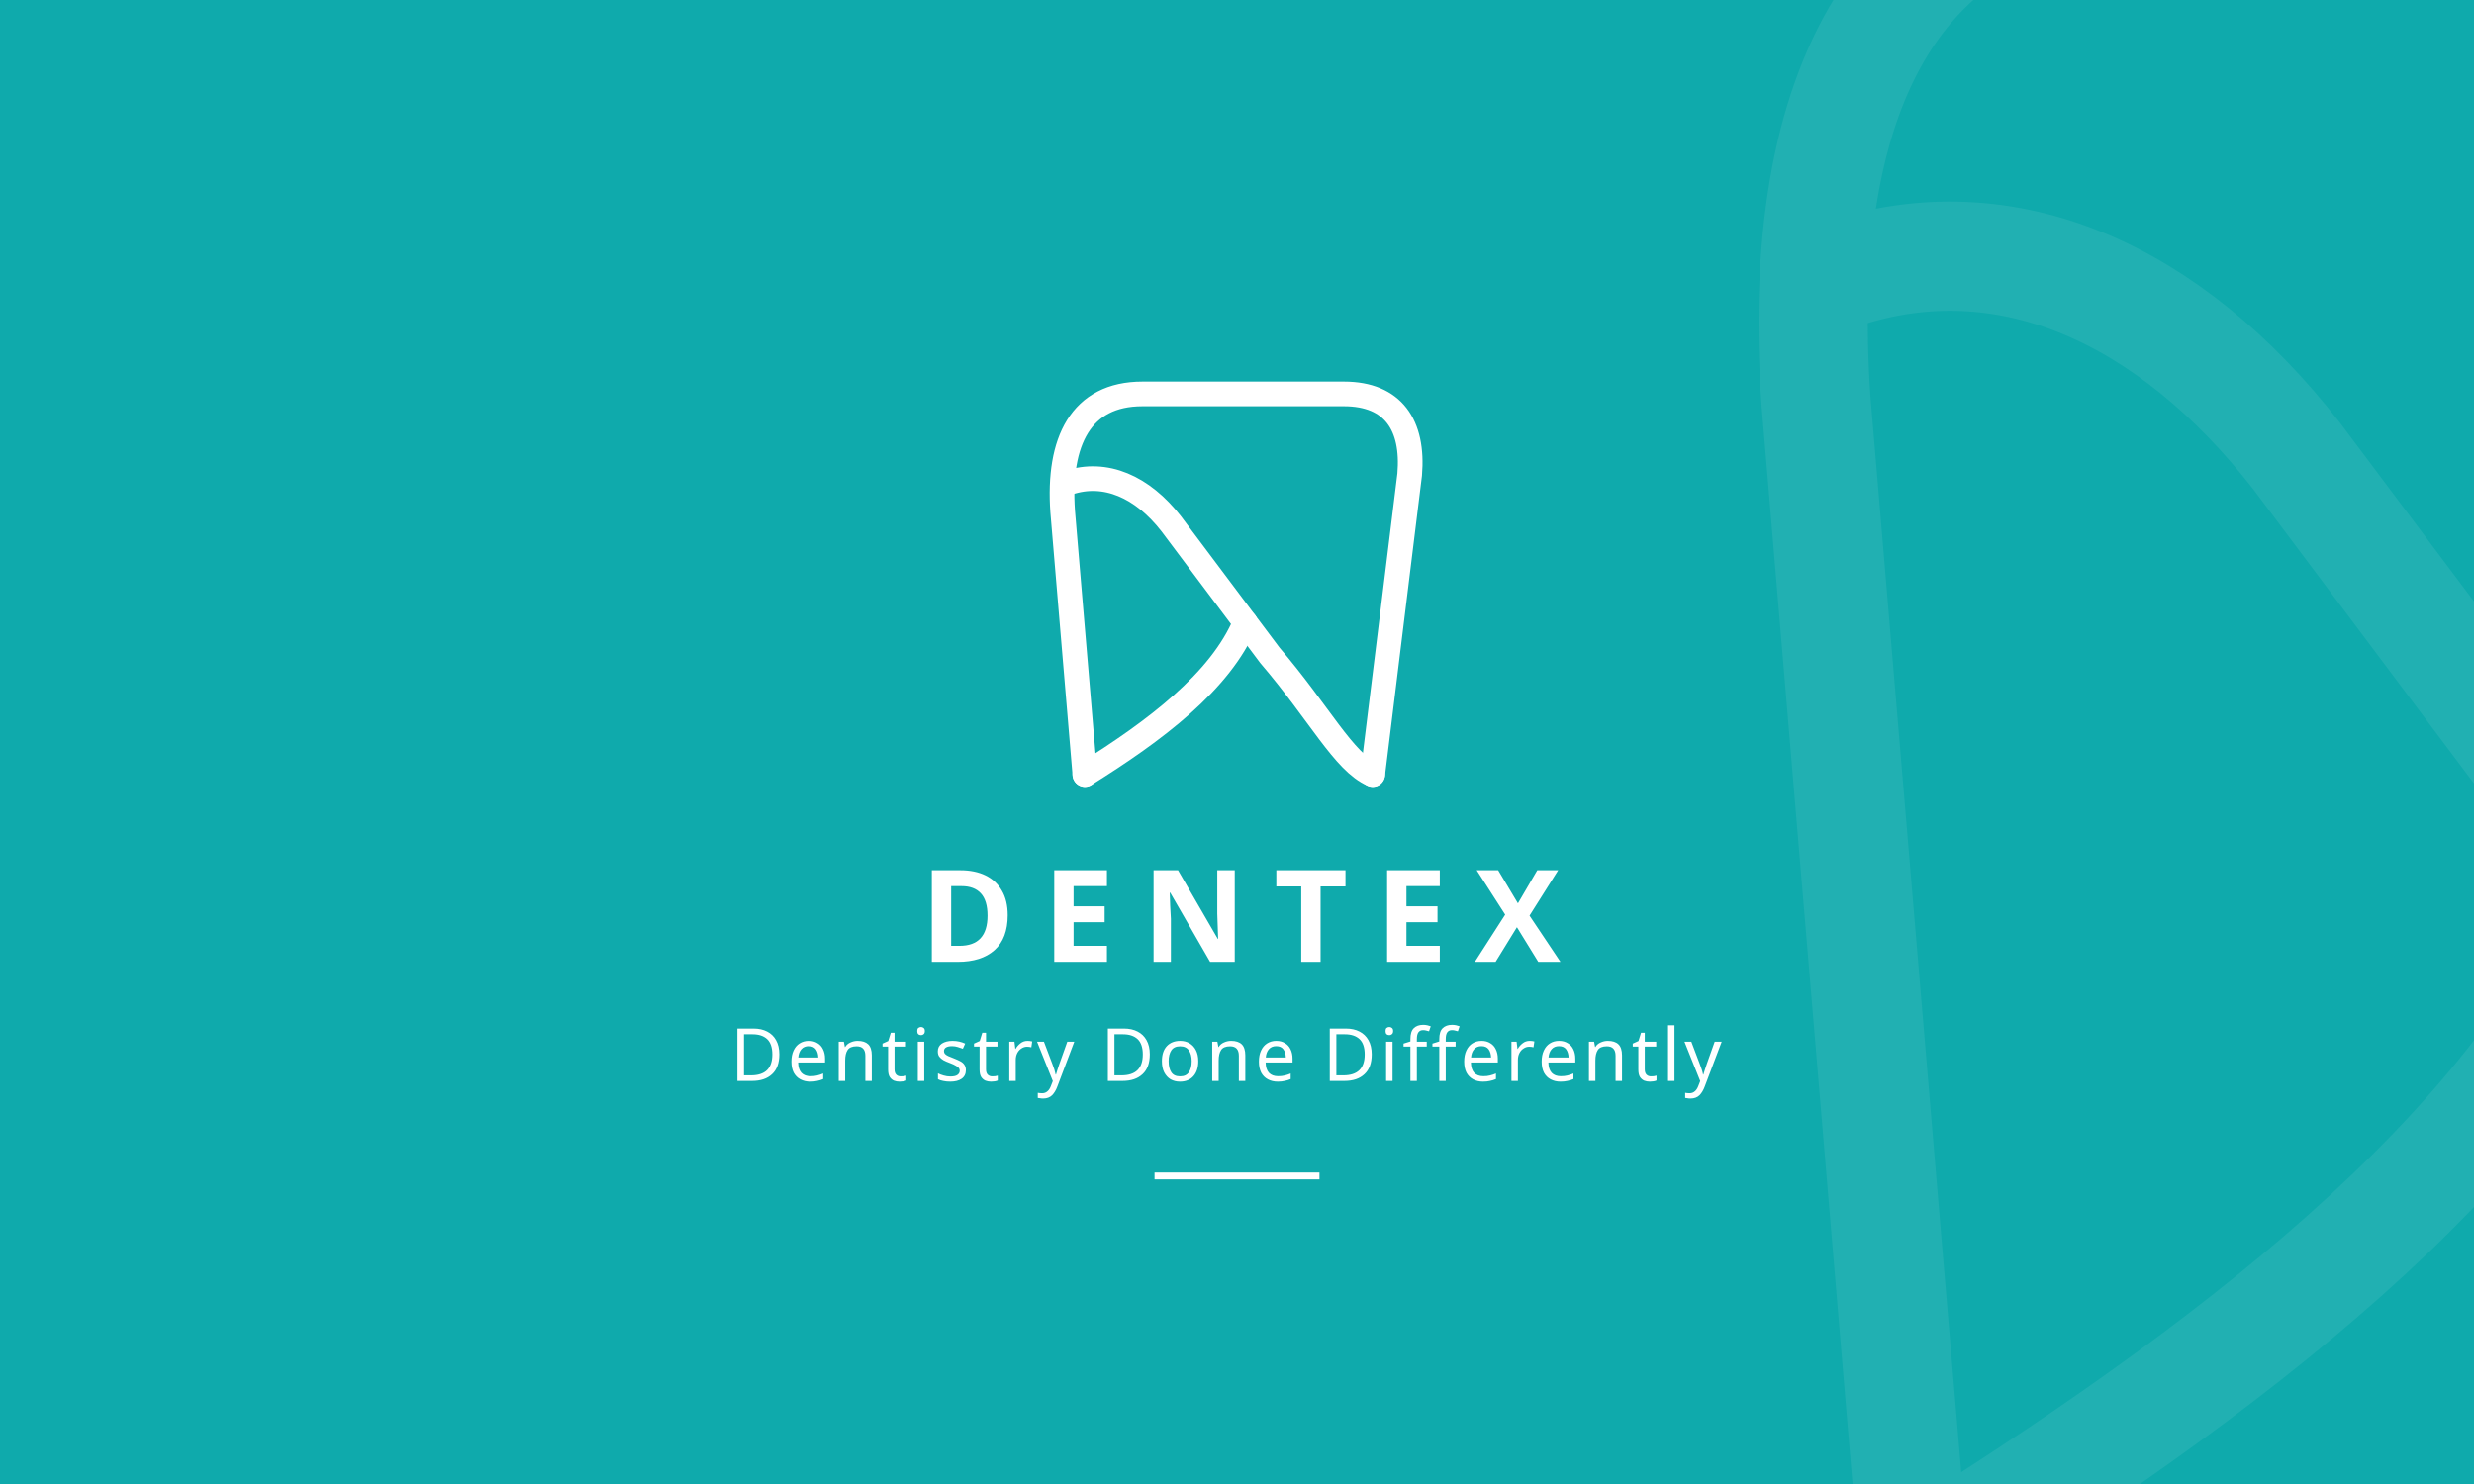
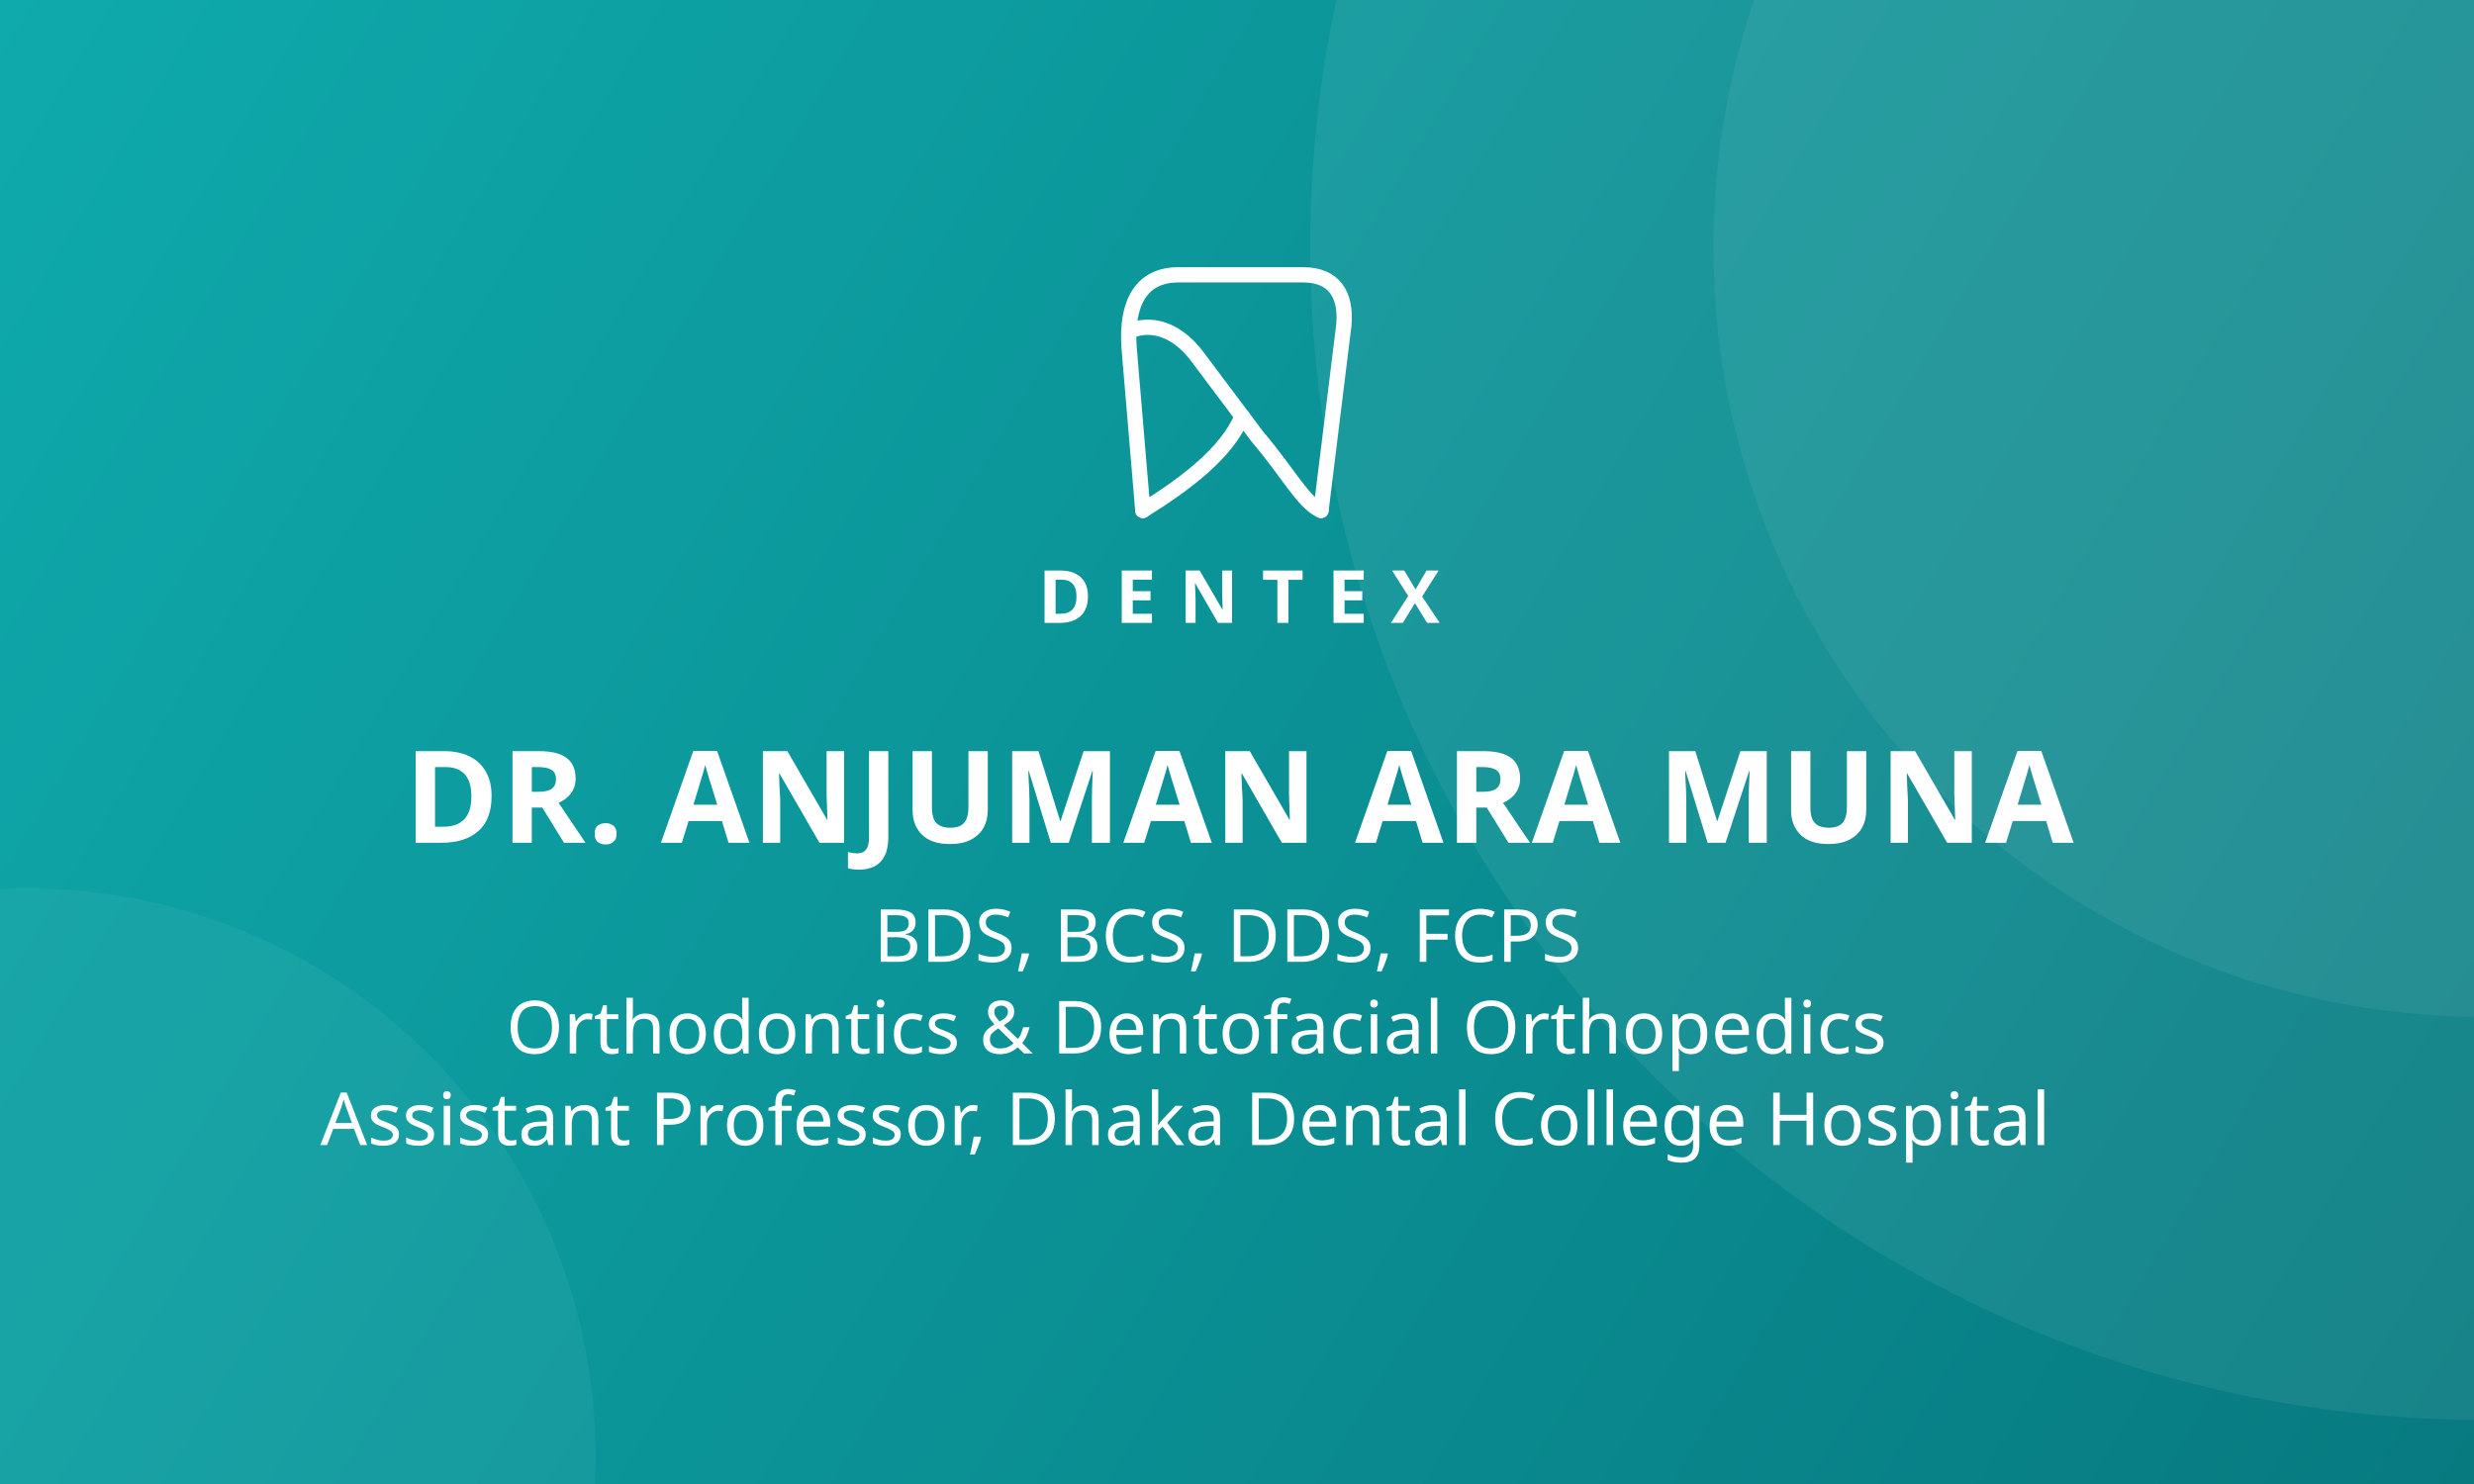
<svg xmlns="http://www.w3.org/2000/svg" width="270pt" height="162pt" viewBox="-9 -9 270 162">
  <defs>
    <clipPath id="bleed">
      <rect x="-9" y="-9" width="270" height="162" />
    </clipPath>
  </defs>
  <g clip-path="url(#bleed)">
-     <rect id="BG Teal (full bleed)" x="-9" y="-9" width="270" height="162" rx="0" fill="#0FAAAC" />
-     <g id="Watermark tooth" fill="none" stroke="#21B0B2" stroke-width="11.923" stroke-linecap="round" stroke-linejoin="round">
-       <path d="M 199.923 162.013 L 189.192 34.833 C 186.808 1.051 197.936 -22 227.744 -22 L 325.115 -22 C 348.962 -22 358.897 -6.897 356.91 16.949 L 339.026 162.013" />
-       <path d="M 339.026 162.013 C 325.115 156.051 313.192 132.205 289.346 104.385 L 241.654 40.795 C 227.744 22.91 209.859 14.962 191.974 20.923" />
-       <path d="M 277.423 88.487 C 265.5 117.103 233.705 140.949 199.923 162.013" />
+     <linearGradient id="g3378" gradientUnits="userSpaceOnUse" x1="-9" y1="-9" x2="261" y2="153">
+       <stop offset="0" stop-color="#0FAAAC" />
+       <stop offset="1" stop-color="#077A80" />
+     </linearGradient>
+     <rect id="BG Teal gradient (full bleed)" x="-9" y="-9" width="270" height="162" fill="url(#g3378)" />
+     <circle id="Soft circle large" cx="262" cy="18" r="128" fill="#FFFFFF" fill-opacity="0.07" />
+     <circle id="Soft circle small" cx="262" cy="18" r="84" fill="#FFFFFF" fill-opacity="0.06" />
+     <circle id="Soft circle corner" cx="-6" cy="150" r="62" fill="#FFFFFF" fill-opacity="0.05" />
+     <g id="Logo mark" fill="none" stroke="#FFFFFF" stroke-width="1.667" stroke-linecap="round" stroke-linejoin="round">
+       <path d="M 115.722 46.722 L 114.222 28.944 C 113.889 24.222 115.444 21 119.611 21 L 133.222 21 C 136.556 21 137.944 23.111 137.667 26.444 L 135.167 46.722" />
+       <path d="M 135.167 46.722 C 133.222 45.889 131.556 42.556 128.222 38.667 L 121.556 29.778 C 119.611 27.278 117.111 26.167 114.611 27" />
+       <path d="M 126.556 36.444 C 124.889 40.444 120.444 43.778 115.722 46.722" />
    </g>
-     <g id="Logo mark" fill="none" stroke="#FFFFFF" stroke-width="2.692" stroke-linecap="round" stroke-linejoin="round">
-       <path d="M 109.397 75.551 L 106.974 46.833 C 106.436 39.205 108.949 34 115.679 34 L 137.667 34 C 143.051 34 145.295 37.41 144.846 42.795 L 140.808 75.551" />
-       <path d="M 140.808 75.551 C 137.667 74.205 134.974 68.821 129.59 62.538 L 118.821 48.179 C 115.679 44.141 111.641 42.346 107.603 43.692" />
-       <path d="M 126.897 58.949 C 124.205 65.41 117.026 70.795 109.397 75.551" />
-     </g>
-     <text id="Wordmark" x="91.431" y="96" font-family="Poppins" font-weight="700" font-size="14" letter-spacing="3" fill="#FFFFFF">DENTEX</text>
-     <text id="Tagline" x="70.692" y="109" font-family="Poppins" font-weight="400" font-size="8" letter-spacing="0.4" fill="#FFFFFF">Dentistry Done Differently</text>
-     <rect id="Accent rule" x="117.0" y="119" width="18" height="0.75" rx="0" fill="#FFFFFF" />
+     <text id="Wordmark" x="104.282" y="59" font-family="Poppins" font-weight="700" font-size="8" letter-spacing="2.5" fill="#FFFFFF">DENTEX</text>
+     <text id="Name" x="35.102" y="83" font-family="Poppins" font-weight="700" font-size="14" letter-spacing="0.2" fill="#FFFFFF">DR. ANJUMAN ARA MUNA</text>
+     <text id="Degrees" x="86.344" y="96" font-family="Poppins" font-weight="500" font-size="8" letter-spacing="0" fill="#FFFFFF">BDS, BCS, DDS, FCPS</text>
+     <text id="Speciality" x="46.244" y="106" font-family="Poppins" font-weight="400" font-size="8" letter-spacing="0" fill="#FFFFFF">Orthodontics &amp; Dentofacial Orthopedics</text>
+     <text id="Designation" x="25.960" y="116" font-family="Poppins" font-weight="400" font-size="8" letter-spacing="0" fill="#FFFFFF">Assistant Professor, Dhaka Dental College Hospital</text>
  </g>
</svg>
